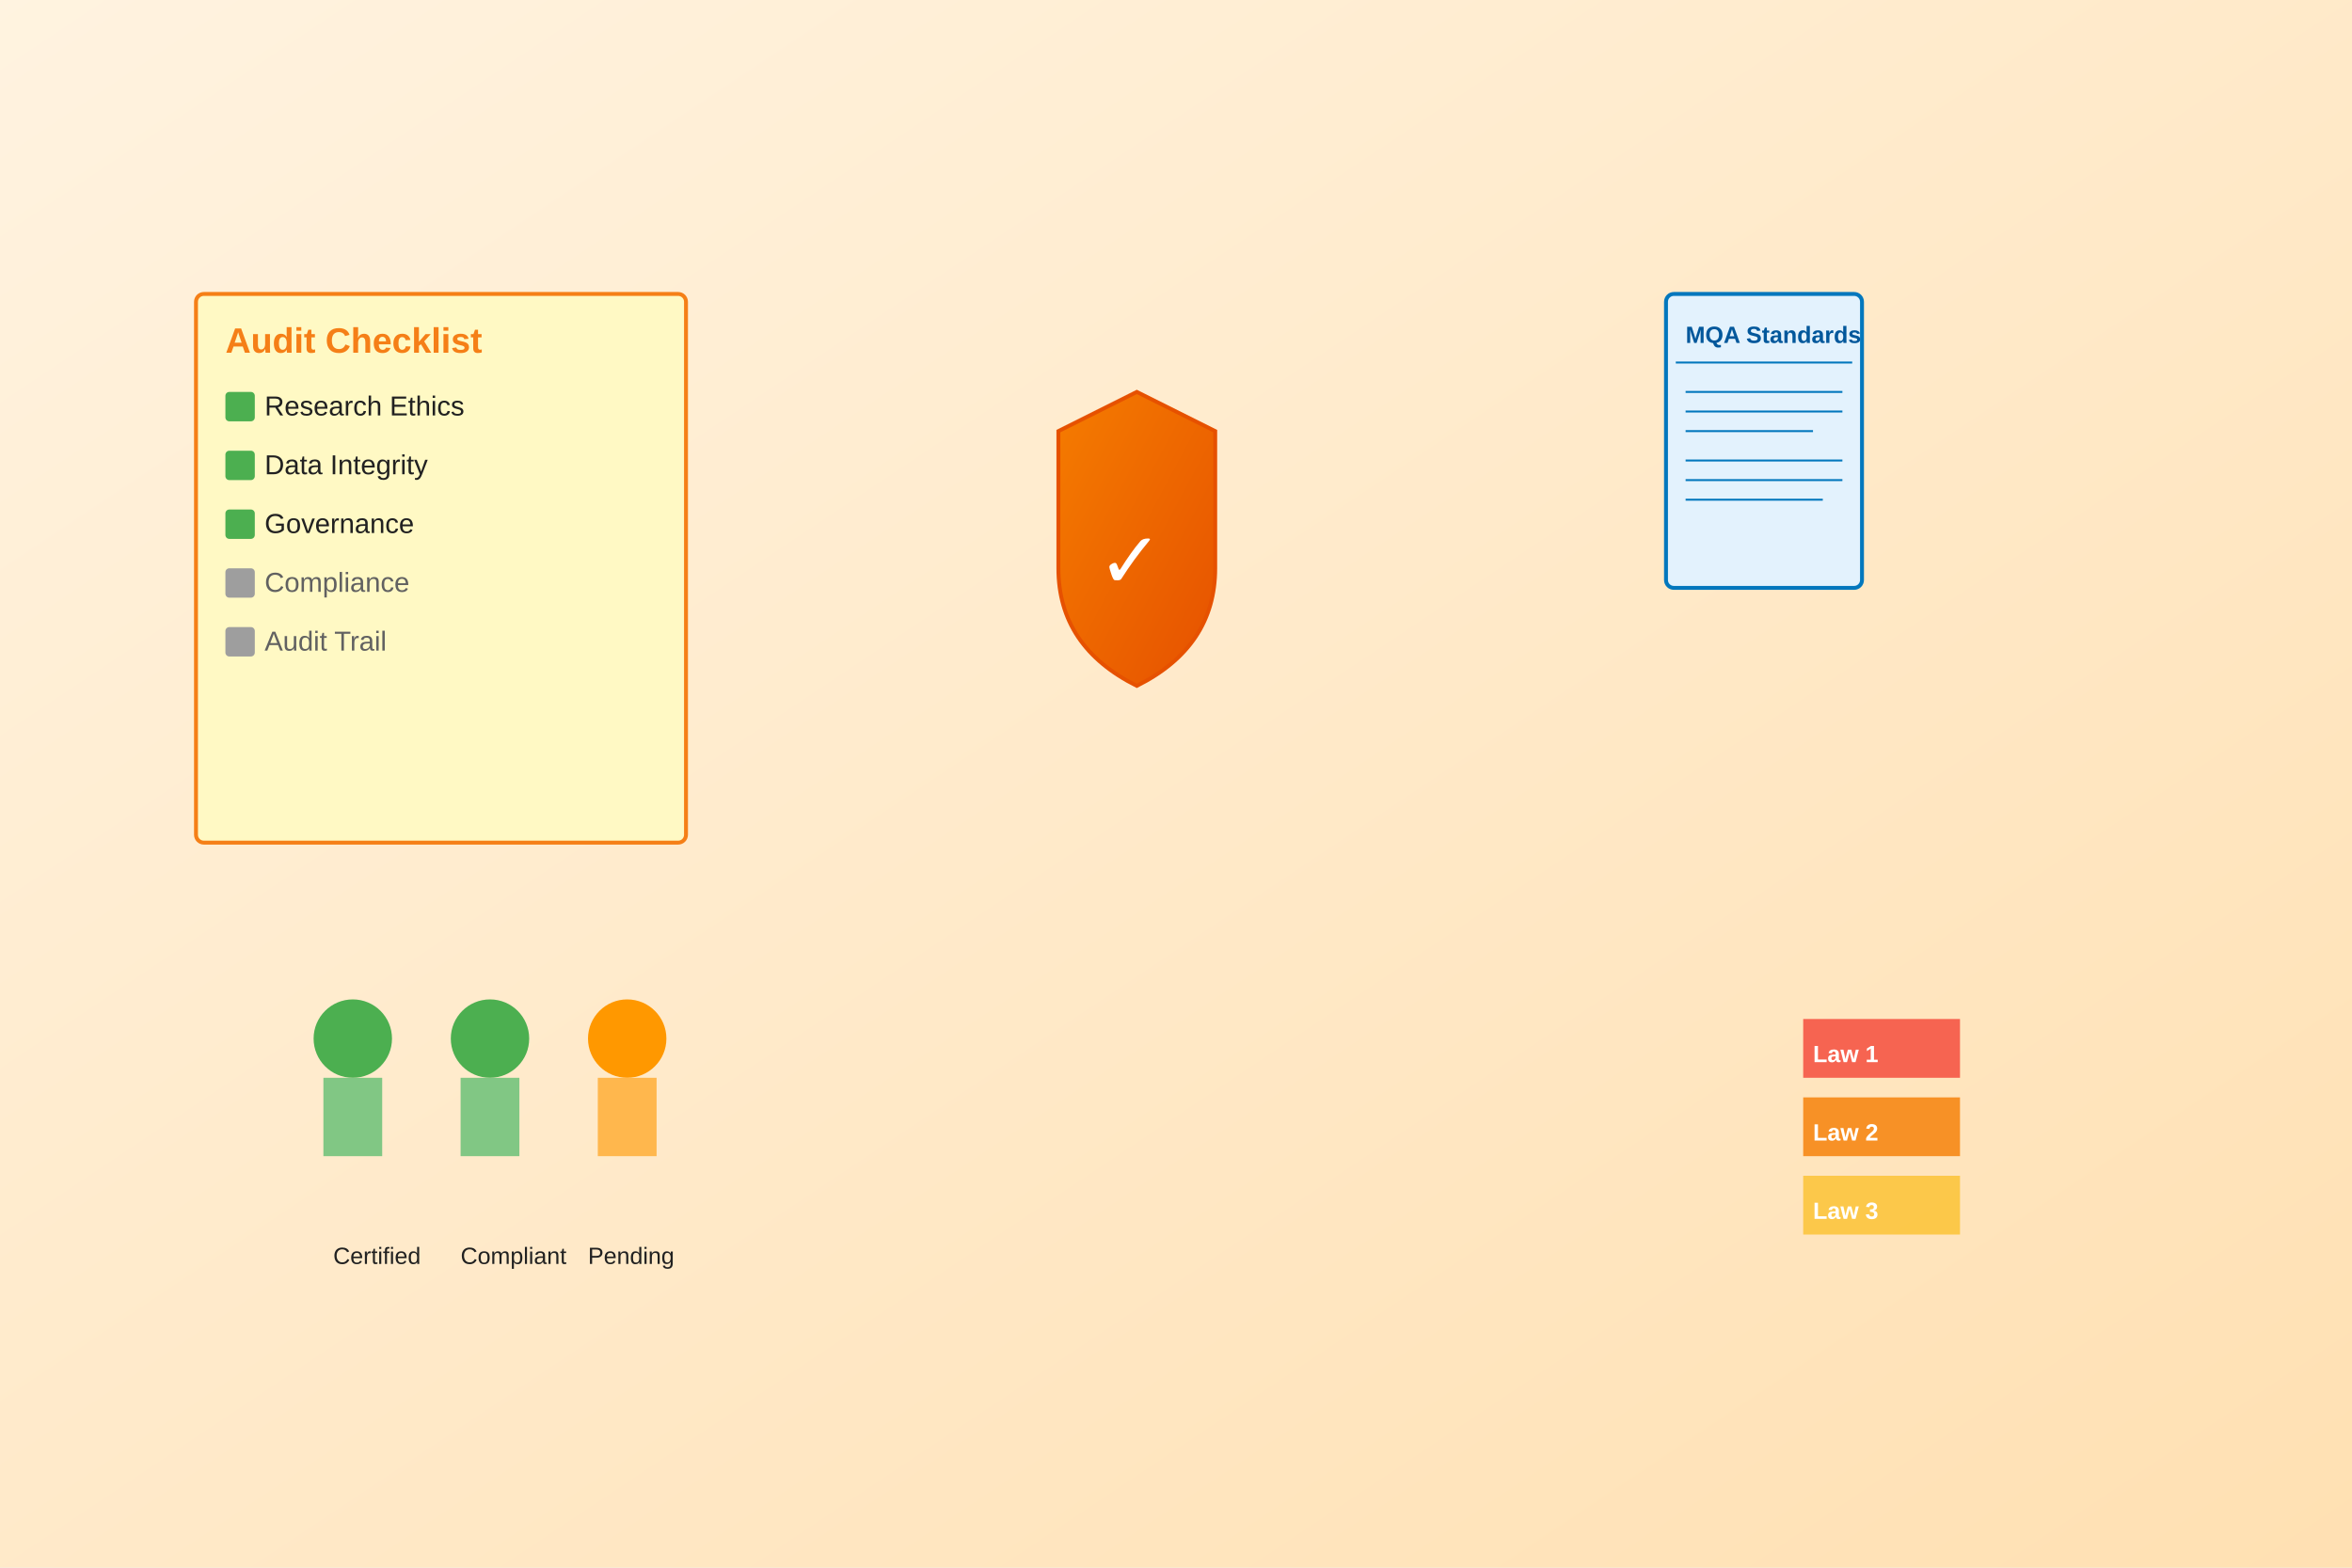
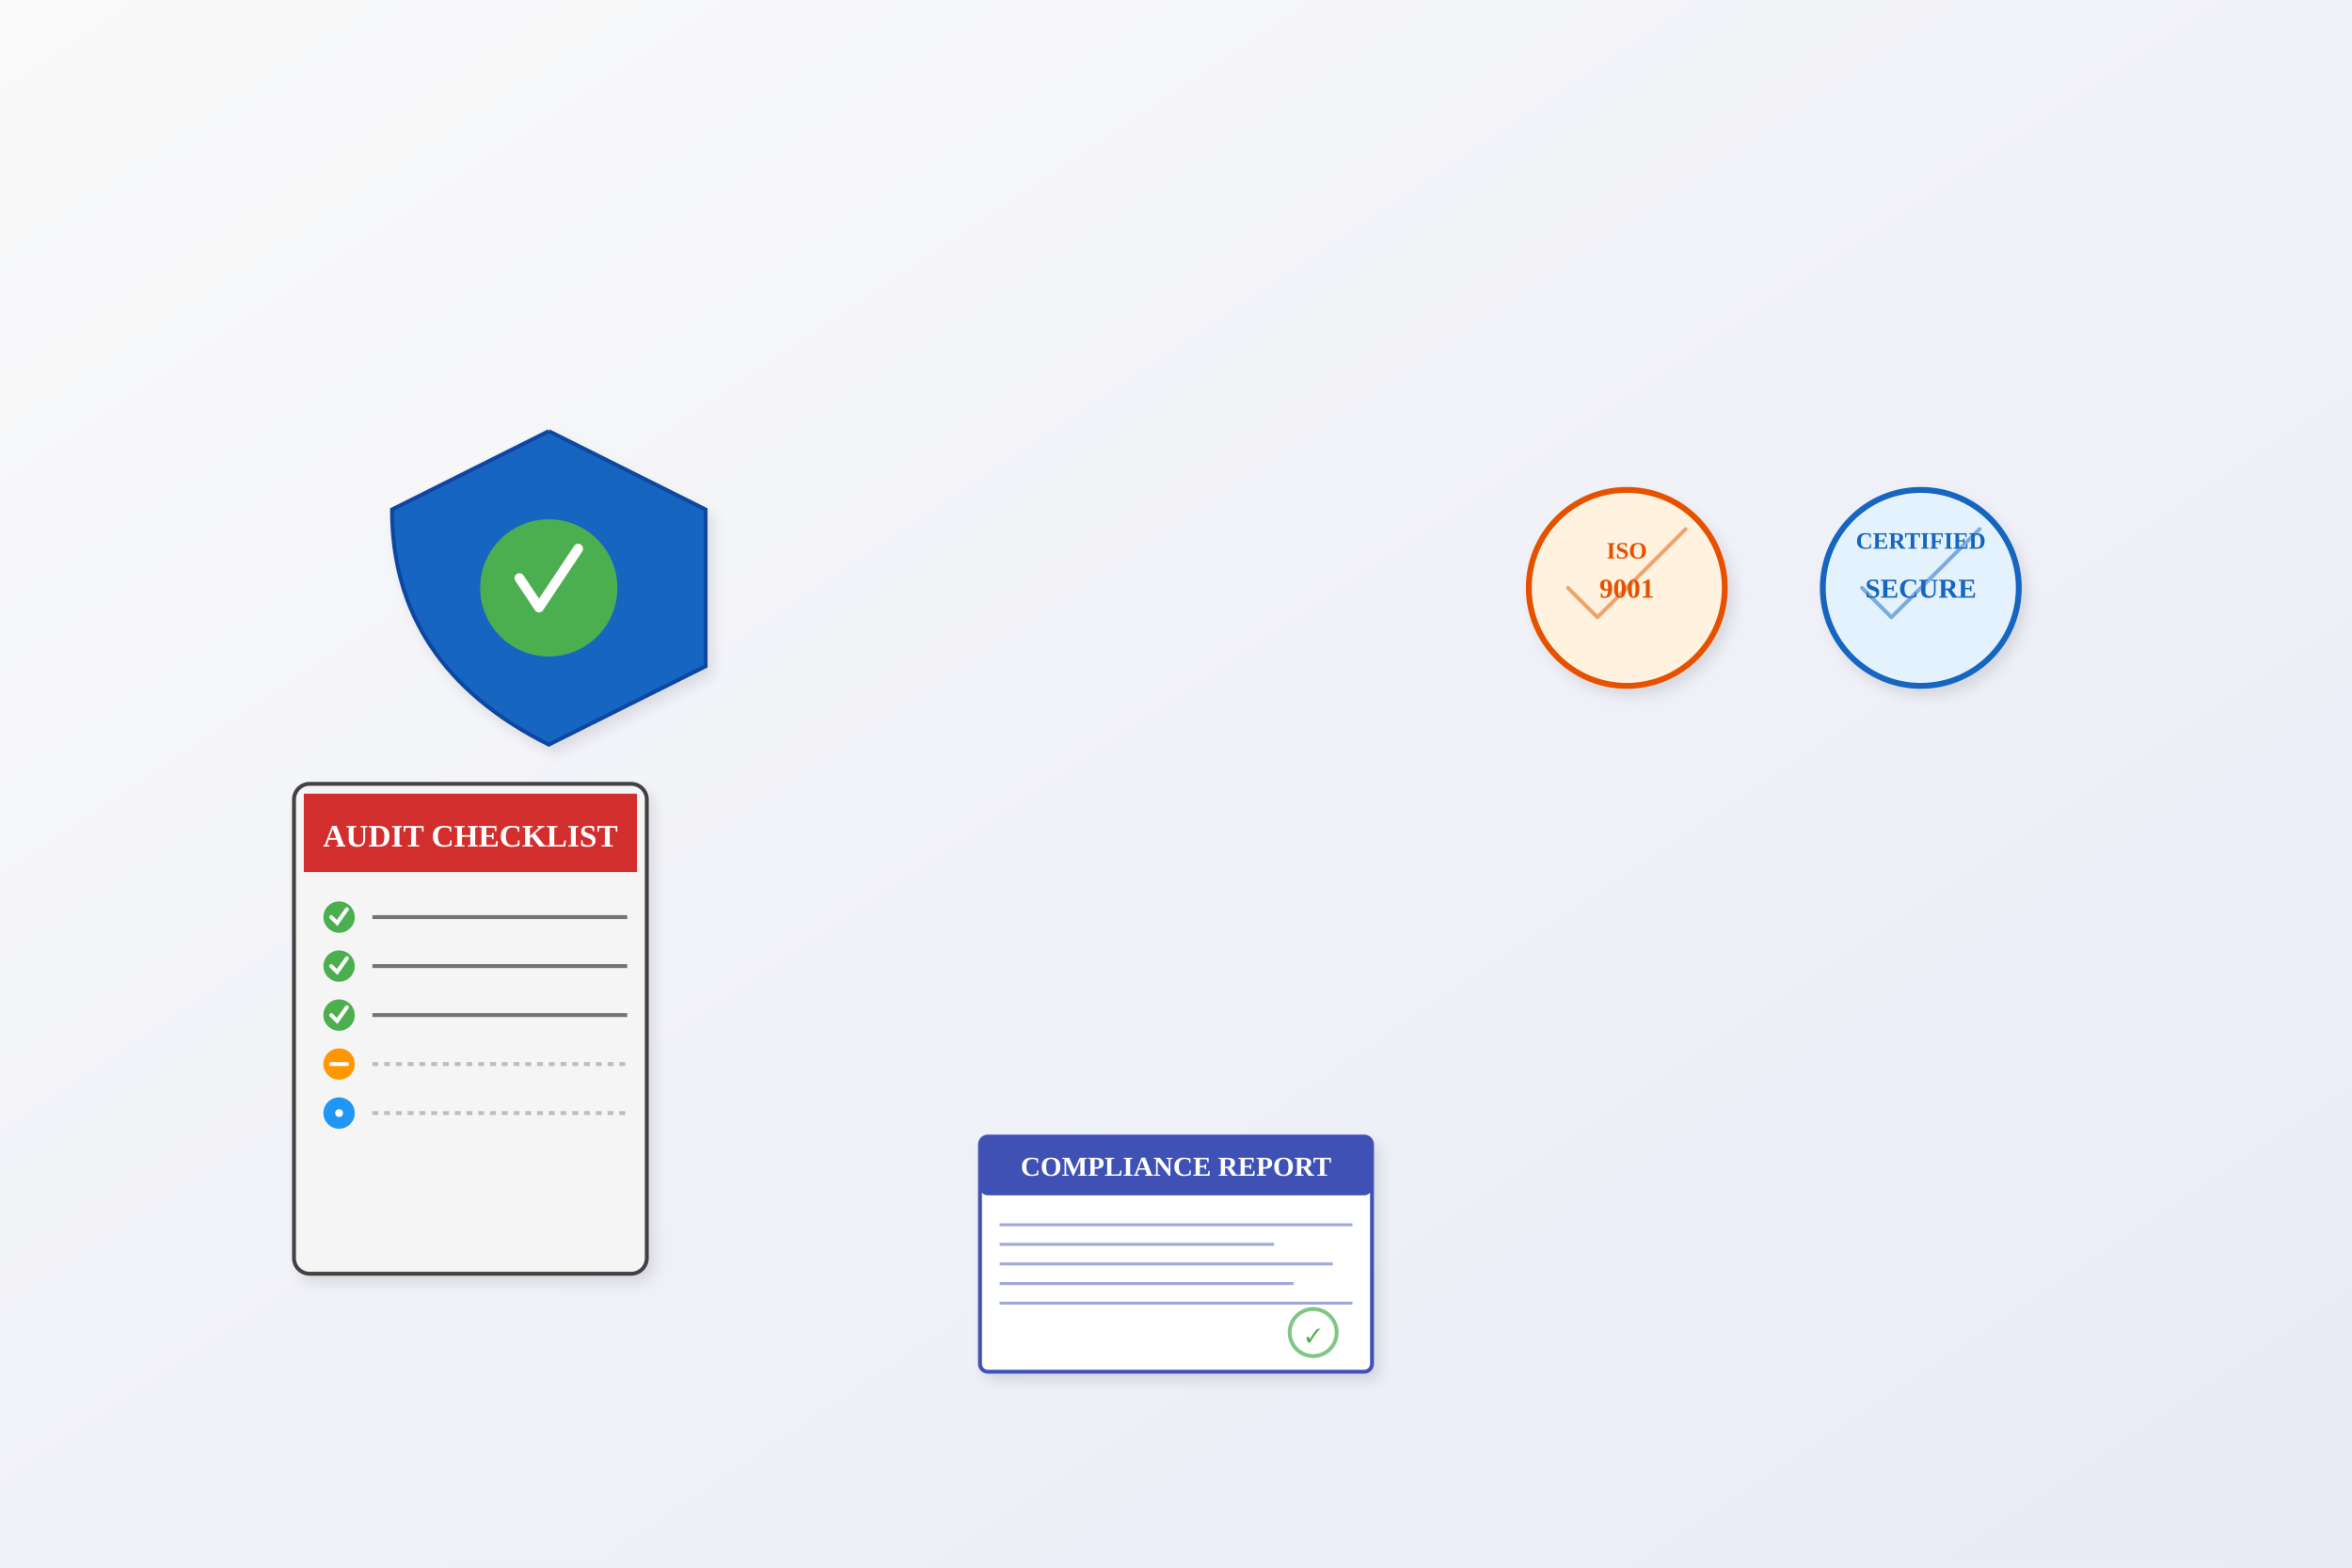
<svg xmlns="http://www.w3.org/2000/svg" viewBox="0 0 1200 800">
  <defs>
-     <linearGradient id="integrity_bg" x1="0%" y1="0%" x2="100%" y2="100%">
-       <stop offset="0%" style="stop-color:#fff3e0;stop-opacity:1" />
-       <stop offset="100%" style="stop-color:#ffe0b2;stop-opacity:1" />
+     <linearGradient id="ai_bg" x1="0%" y1="0%" x2="100%" y2="100%">
+       <stop offset="0%" style="stop-color:#fafafa;stop-opacity:1" />
+       <stop offset="100%" style="stop-color:#e8eaf6;stop-opacity:1" />
    </linearGradient>
-     <linearGradient id="integrity_accent" x1="0%" y1="0%" x2="100%" y2="100%">
-       <stop offset="0%" style="stop-color:#f57c00;stop-opacity:1" />
-       <stop offset="100%" style="stop-color:#e65100;stop-opacity:1" />
-     </linearGradient>
+     <filter id="ai_shadow" x="-50%" y="-50%" width="200%" height="200%">
+       <feDropShadow dx="3" dy="4" stdDeviation="3" flood-opacity="0.1" />
+     </filter>
  </defs>
-   <rect width="1200" height="800" fill="url(#integrity_bg)" />
-   <g transform="translate(100, 150)">
-     <rect x="0" y="0" width="250" height="280" fill="#fff9c4" stroke="#f57f17" stroke-width="2" rx="4" />
-     <text x="15" y="30" font-family="Arial" font-size="18" font-weight="bold" fill="#f57f17">Audit Checklist</text>
-     <rect x="15" y="50" width="15" height="15" fill="#4caf50" rx="2" />
-     <text x="35" y="62" font-family="Arial" font-size="14" fill="#212121">Research Ethics</text>
-     <rect x="15" y="80" width="15" height="15" fill="#4caf50" rx="2" />
-     <text x="35" y="92" font-family="Arial" font-size="14" fill="#212121">Data Integrity</text>
-     <rect x="15" y="110" width="15" height="15" fill="#4caf50" rx="2" />
-     <text x="35" y="122" font-family="Arial" font-size="14" fill="#212121">Governance</text>
-     <rect x="15" y="140" width="15" height="15" fill="#9e9e9e" rx="2" />
-     <text x="35" y="152" font-family="Arial" font-size="14" fill="#616161">Compliance</text>
-     <rect x="15" y="170" width="15" height="15" fill="#9e9e9e" rx="2" />
-     <text x="35" y="182" font-family="Arial" font-size="14" fill="#616161">Audit Trail</text>
+   <rect width="1200" height="800" fill="url(#ai_bg)" />
+   <g transform="translate(200, 200)" filter="url(#ai_shadow)">
+     <path d="M 80 20 L 160 60 L 160 140 Q 80 180 80 180 Q 0 140 0 60 L 80 20" fill="#1565c0" stroke="#0d47a1" stroke-width="2" />
+     <circle cx="80" cy="100" r="35" fill="#4caf50" />
+     <path d="M 65 95 L 75 110 L 95 80" fill="none" stroke="#ffffff" stroke-width="5" stroke-linecap="round" stroke-linejoin="round" />
  </g>
-   <g transform="translate(520, 180)">
-     <path d="M 60 20 L 100 40 L 100 110 Q 100 150 60 170 Q 20 150 20 110 L 20 40 Z" fill="url(#integrity_accent)" stroke="#e65100" stroke-width="2" />
-     <text x="40" y="120" font-family="Arial" font-size="40" font-weight="bold" fill="white">✓</text>
+   <g transform="translate(150, 400)" filter="url(#ai_shadow)">
+     <rect x="0" y="0" width="180" height="250" fill="#f5f5f5" stroke="#424242" stroke-width="2" rx="8" />
+     <rect x="5" y="5" width="170" height="40" fill="#d32f2f" />
+     <text x="90" y="32" font-size="16" fill="#ffffff" text-anchor="middle" font-weight="bold">AUDIT CHECKLIST</text>
+     <g transform="translate(15, 60)">
+       <circle cx="8" cy="8" r="8" fill="#4caf50" />
+       <path d="M 4 8 L 7 11 L 12 4" fill="none" stroke="#ffffff" stroke-width="2" stroke-linecap="round" />
+       <line x1="25" y1="8" x2="155" y2="8" stroke="#757575" stroke-width="2" />
+     </g>
+     <g transform="translate(15, 85)">
+       <circle cx="8" cy="8" r="8" fill="#4caf50" />
+       <path d="M 4 8 L 7 11 L 12 4" fill="none" stroke="#ffffff" stroke-width="2" stroke-linecap="round" />
+       <line x1="25" y1="8" x2="155" y2="8" stroke="#757575" stroke-width="2" />
+     </g>
+     <g transform="translate(15, 110)">
+       <circle cx="8" cy="8" r="8" fill="#4caf50" />
+       <path d="M 4 8 L 7 11 L 12 4" fill="none" stroke="#ffffff" stroke-width="2" stroke-linecap="round" />
+       <line x1="25" y1="8" x2="155" y2="8" stroke="#757575" stroke-width="2" />
+     </g>
+     <g transform="translate(15, 135)">
+       <circle cx="8" cy="8" r="8" fill="#ff9800" />
+       <line x1="4" y1="8" x2="12" y2="8" stroke="#ffffff" stroke-width="2" stroke-linecap="round" />
+       <line x1="25" y1="8" x2="155" y2="8" stroke="#bdbdbd" stroke-width="2" stroke-dasharray="3,3" />
+     </g>
+     <g transform="translate(15, 160)">
+       <circle cx="8" cy="8" r="8" fill="#2196f3" />
+       <circle cx="8" cy="8" r="2" fill="#ffffff" />
+       <line x1="25" y1="8" x2="155" y2="8" stroke="#bdbdbd" stroke-width="2" stroke-dasharray="3,3" />
+     </g>
  </g>
-   <g transform="translate(850, 150)">
-     <rect x="0" y="0" width="100" height="150" fill="#e3f2fd" stroke="#0277bd" stroke-width="2" rx="4" />
-     <text x="10" y="25" font-family="Arial" font-size="12" font-weight="bold" fill="#01579b">MQA Standards</text>
-     <line x1="5" y1="35" x2="95" y2="35" stroke="#0277bd" stroke-width="1" />
-     <line x1="10" y1="50" x2="90" y2="50" stroke="#0277bd" stroke-width="1" />
-     <line x1="10" y1="60" x2="90" y2="60" stroke="#0277bd" stroke-width="1" />
-     <line x1="10" y1="70" x2="75" y2="70" stroke="#0277bd" stroke-width="1" />
-     <line x1="10" y1="85" x2="90" y2="85" stroke="#0277bd" stroke-width="1" />
-     <line x1="10" y1="95" x2="90" y2="95" stroke="#0277bd" stroke-width="1" />
-     <line x1="10" y1="105" x2="80" y2="105" stroke="#0277bd" stroke-width="1" />
+   <g transform="translate(750, 250)" filter="url(#ai_shadow)">
+     <circle cx="80" cy="50" r="50" fill="#fff3e0" stroke="#e65100" stroke-width="3" />
+     <text x="80" y="35" font-size="12" fill="#e65100" text-anchor="middle" font-weight="bold">ISO</text>
+     <text x="80" y="55" font-size="14" fill="#e65100" text-anchor="middle" font-weight="bold">9001</text>
+     <path d="M 50 50 L 65 65 L 110 20" fill="none" stroke="#e65100" stroke-width="2" stroke-linecap="round" stroke-linejoin="round" opacity="0.5" />
  </g>
-   <g transform="translate(150, 500)">
-     <circle cx="30" cy="30" r="20" fill="#4caf50" />
-     <rect x="15" y="50" width="30" height="40" fill="#81c784" />
-     <text x="20" y="145" font-family="Arial" font-size="12" fill="#212121">Certified</text>
-     <circle cx="100" cy="30" r="20" fill="#4caf50" />
-     <rect x="85" y="50" width="30" height="40" fill="#81c784" />
-     <text x="85" y="145" font-family="Arial" font-size="12" fill="#212121">Compliant</text>
-     <circle cx="170" cy="30" r="20" fill="#ff9800" />
-     <rect x="155" y="50" width="30" height="40" fill="#ffb74d" />
-     <text x="150" y="145" font-family="Arial" font-size="12" fill="#212121">Pending</text>
+   <g transform="translate(900, 250)" filter="url(#ai_shadow)">
+     <circle cx="80" cy="50" r="50" fill="#e3f2fd" stroke="#1565c0" stroke-width="3" />
+     <text x="80" y="30" font-size="12" fill="#1565c0" text-anchor="middle" font-weight="bold">CERTIFIED</text>
+     <text x="80" y="55" font-size="14" fill="#1565c0" text-anchor="middle" font-weight="bold">SECURE</text>
+     <path d="M 50 50 L 65 65 L 110 20" fill="none" stroke="#1565c0" stroke-width="2" stroke-linecap="round" stroke-linejoin="round" opacity="0.5" />
  </g>
-   <g transform="translate(920, 520)">
-     <rect x="0" y="0" width="80" height="30" fill="#f44336" opacity="0.8" />
-     <text x="5" y="22" font-family="Arial" font-size="12" font-weight="bold" fill="white">Law 1</text>
-     <rect x="0" y="40" width="80" height="30" fill="#f57c00" opacity="0.8" />
-     <text x="5" y="62" font-family="Arial" font-size="12" font-weight="bold" fill="white">Law 2</text>
-     <rect x="0" y="80" width="80" height="30" fill="#fbc02d" opacity="0.8" />
-     <text x="5" y="102" font-family="Arial" font-size="12" font-weight="bold" fill="white">Law 3</text>
+   <g transform="translate(500, 580)" filter="url(#ai_shadow)">
+     <rect x="0" y="0" width="200" height="120" fill="#ffffff" stroke="#3f51b5" stroke-width="2" rx="4" />
+     <rect x="0" y="0" width="200" height="30" fill="#3f51b5" rx="4" />
+     <text x="100" y="20" font-size="14" fill="#ffffff" text-anchor="middle" font-weight="bold">COMPLIANCE REPORT</text>
+     <line x1="10" y1="45" x2="190" y2="45" stroke="#3f51b5" stroke-width="1.5" opacity="0.5" />
+     <line x1="10" y1="55" x2="150" y2="55" stroke="#3f51b5" stroke-width="1.5" opacity="0.5" />
+     <line x1="10" y1="65" x2="180" y2="65" stroke="#3f51b5" stroke-width="1.5" opacity="0.5" />
+     <line x1="10" y1="75" x2="160" y2="75" stroke="#3f51b5" stroke-width="1.5" opacity="0.5" />
+     <line x1="10" y1="85" x2="190" y2="85" stroke="#3f51b5" stroke-width="1.5" opacity="0.5" />
+     <circle cx="170" cy="100" r="12" fill="none" stroke="#4caf50" stroke-width="2" opacity="0.7" />
+     <text x="170" y="105" font-size="10" fill="#4caf50" text-anchor="middle" font-weight="bold">✓</text>
  </g>
</svg>
